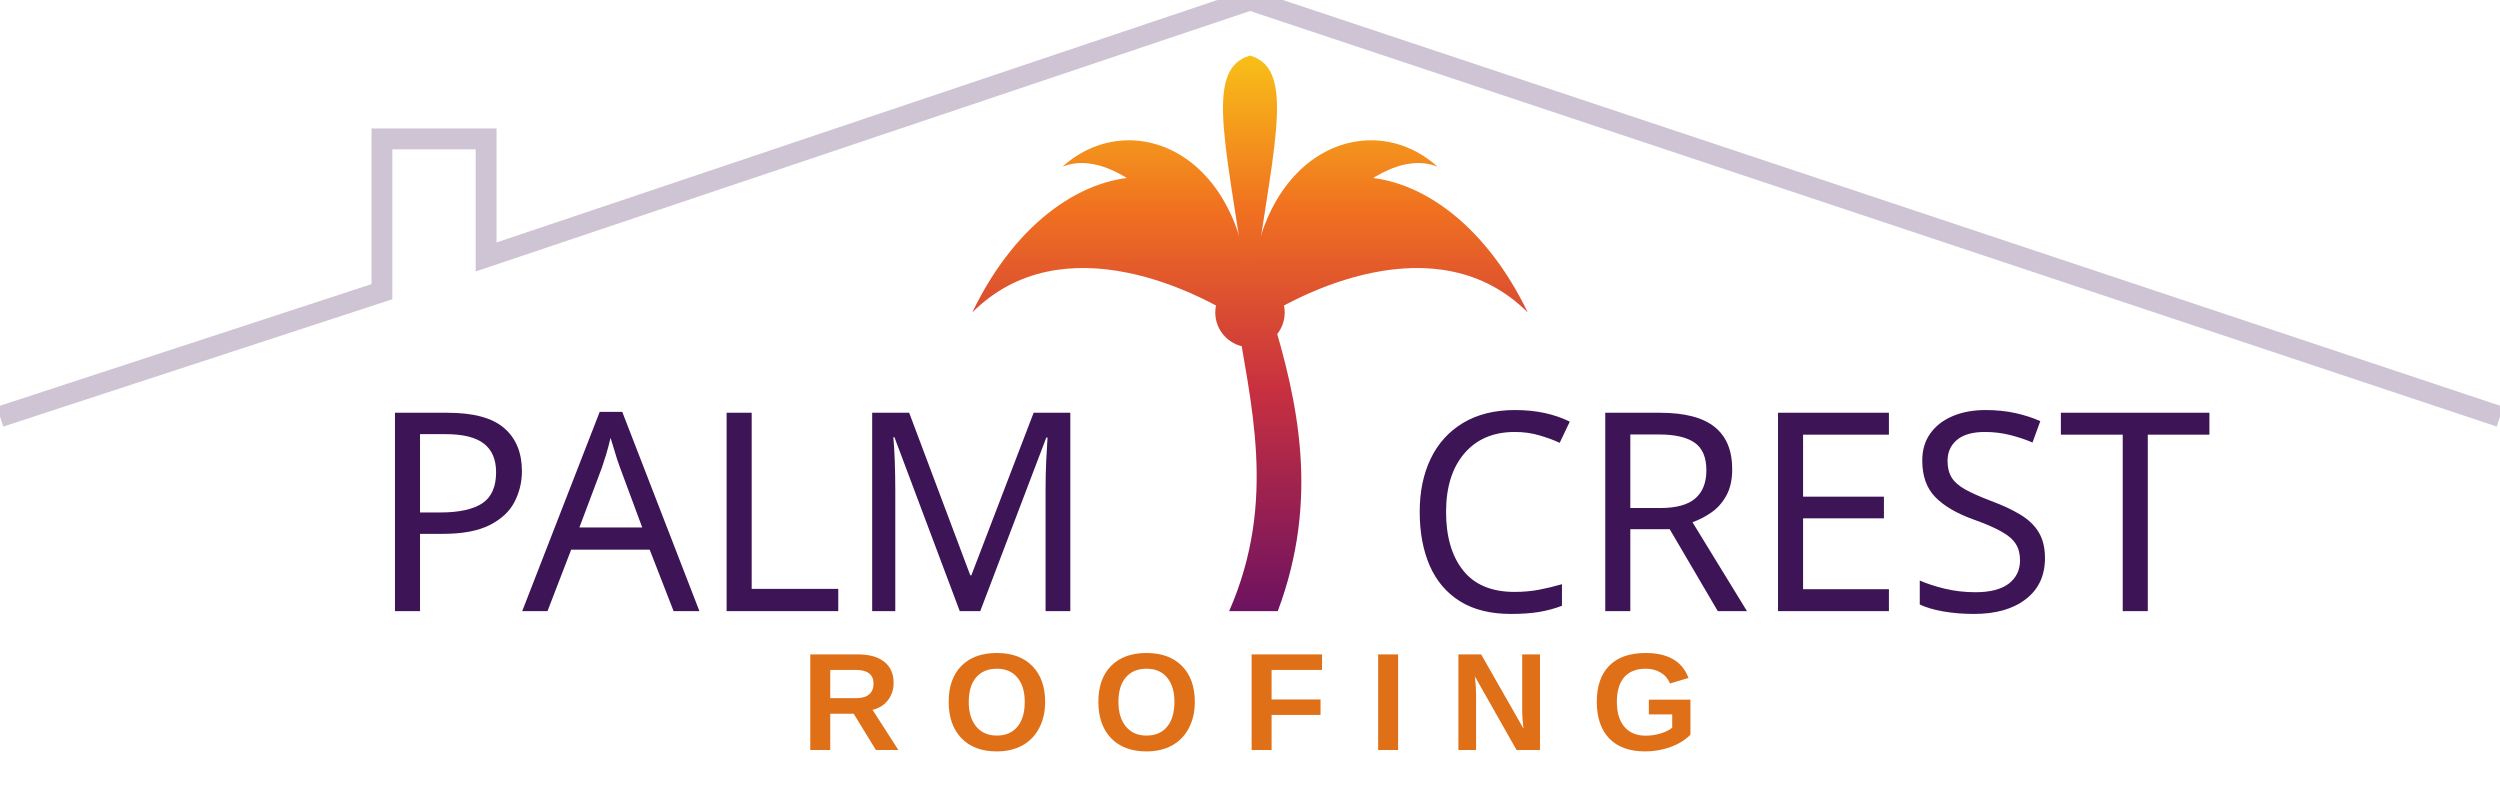
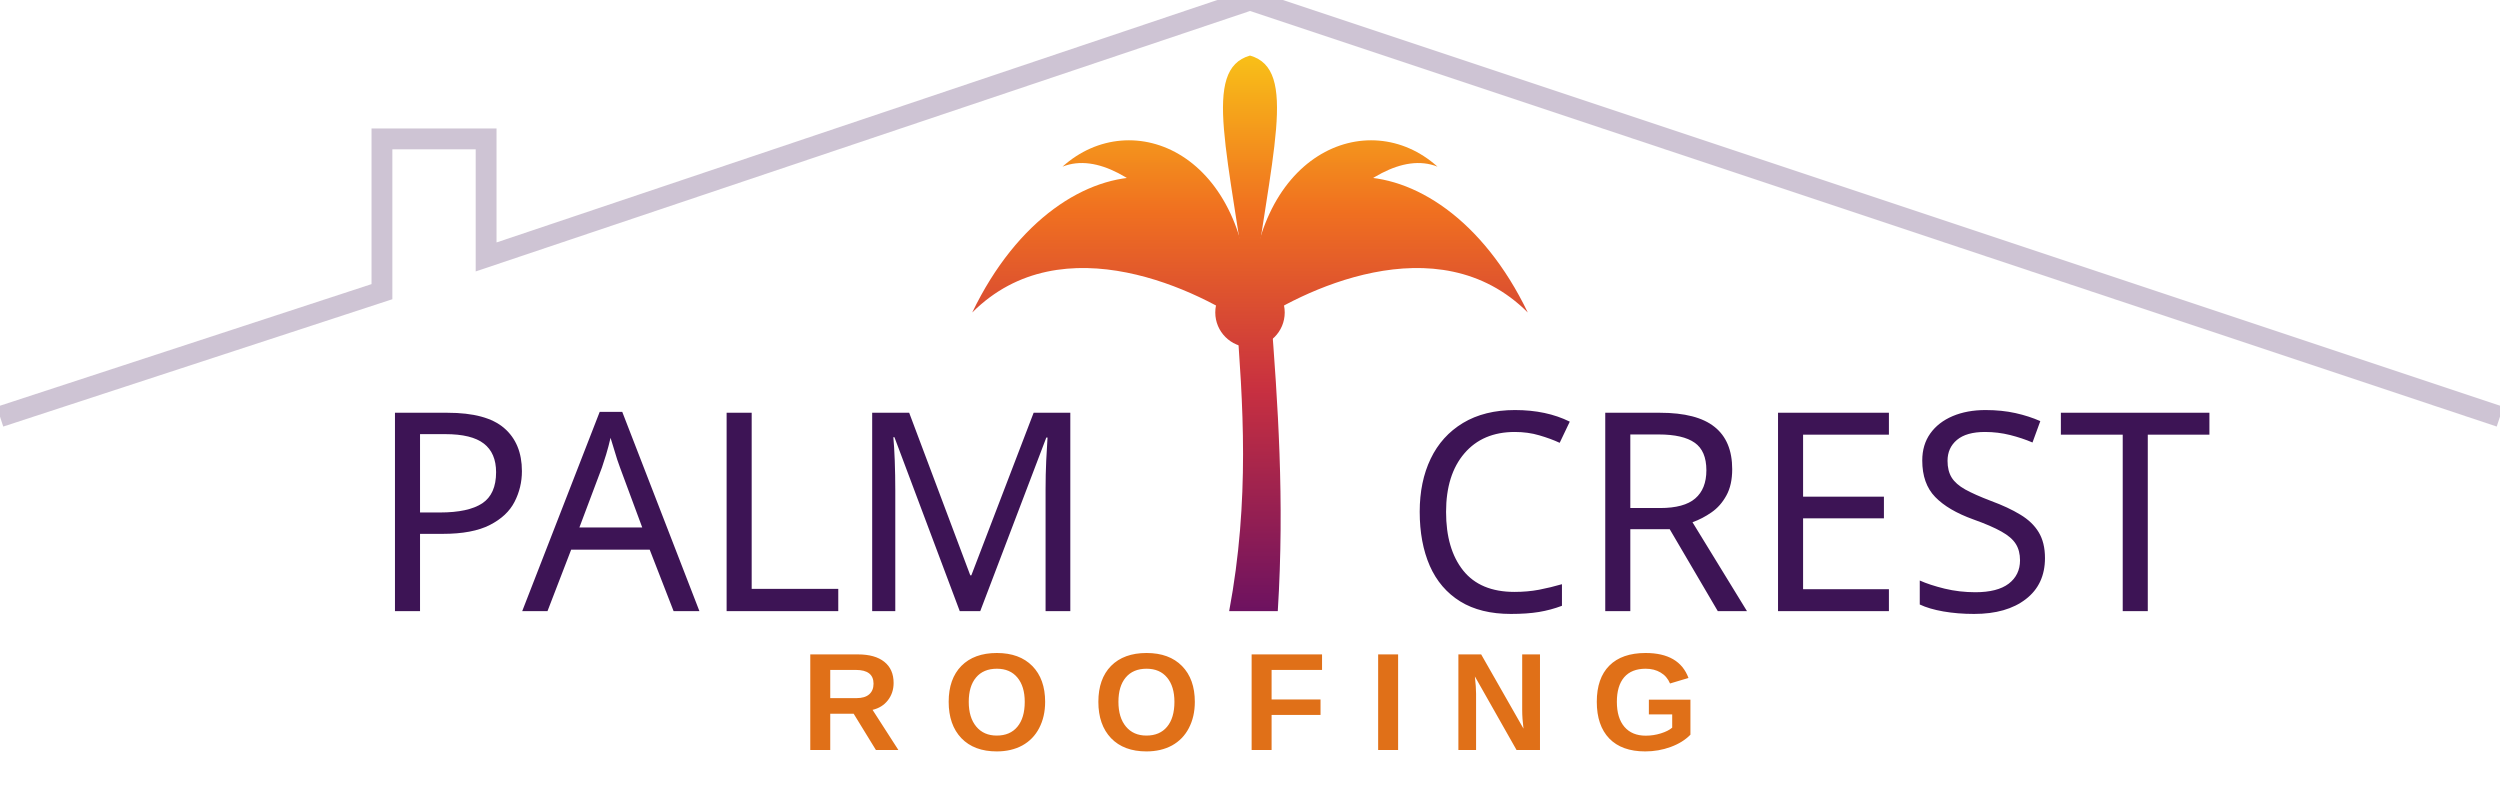
<svg xmlns="http://www.w3.org/2000/svg" viewBox="0 0 360 115" role="img" aria-label="Palm Crest Roofing">
  <defs>
    <linearGradient id="pg" x1="180" y1="88" x2="180" y2="8" gradientUnits="userSpaceOnUse">
      <stop offset="0%" stop-color="#6D1260" />
      <stop offset="40%" stop-color="#C83040" />
      <stop offset="72%" stop-color="#F07020" />
      <stop offset="100%" stop-color="#F8C018" />
    </linearGradient>
  </defs>
  <polyline points="0,60 55,42 55,20 70,20 70,37 180,0 360,60" fill="none" stroke="#3D1455" stroke-opacity="0.25" stroke-width="3" stroke-linejoin="miter" />
-   <path d="M 177,88 C 184,72 180,58 178,45 L 183,45 C 187,58 190,72 184,88 Z" fill="url(#pg)" />
+   <path d="M 177,88 C 180,72 179,58 178,45 L 183,45 C 184,58 185,72 184,88 Z" fill="url(#pg)" />
  <path d="M 180,45 C 180,20 153,18 140,45  C 153,32 173,42 180,47 Z" fill="url(#pg)" />
  <path d="M 180,45 C 180,22 163,15 153,24  C 163,20 177,40 180,47 Z" fill="url(#pg)" />
  <path d="M 180,45 C 177,22 173,10 180, 8  C 187,10 183,22 180,45 Z" fill="url(#pg)" />
  <path d="M 180,45 C 180,22 197,15 207,24  C 197,20 183,40 180,47 Z" fill="url(#pg)" />
  <path d="M 180,45 C 180,20 207,18 220,45  C 207,32 187,42 180,47 Z" fill="url(#pg)" />
  <circle cx="180" cy="45" r="5" fill="url(#pg)" />
  <text x="158" y="88" text-anchor="end" font-family="Montserrat,sans-serif" font-size="40" font-weight="400" fill="#3D1455">PALM</text>
  <text x="202" y="88" text-anchor="start" font-family="Montserrat,sans-serif" font-size="40" font-weight="400" fill="#3D1455">CREST</text>
  <text x="180" y="108" text-anchor="middle" font-family="Montserrat,Arial,sans-serif" font-size="20" font-weight="700" letter-spacing="6" fill="#E07018">ROOFING</text>
</svg>
